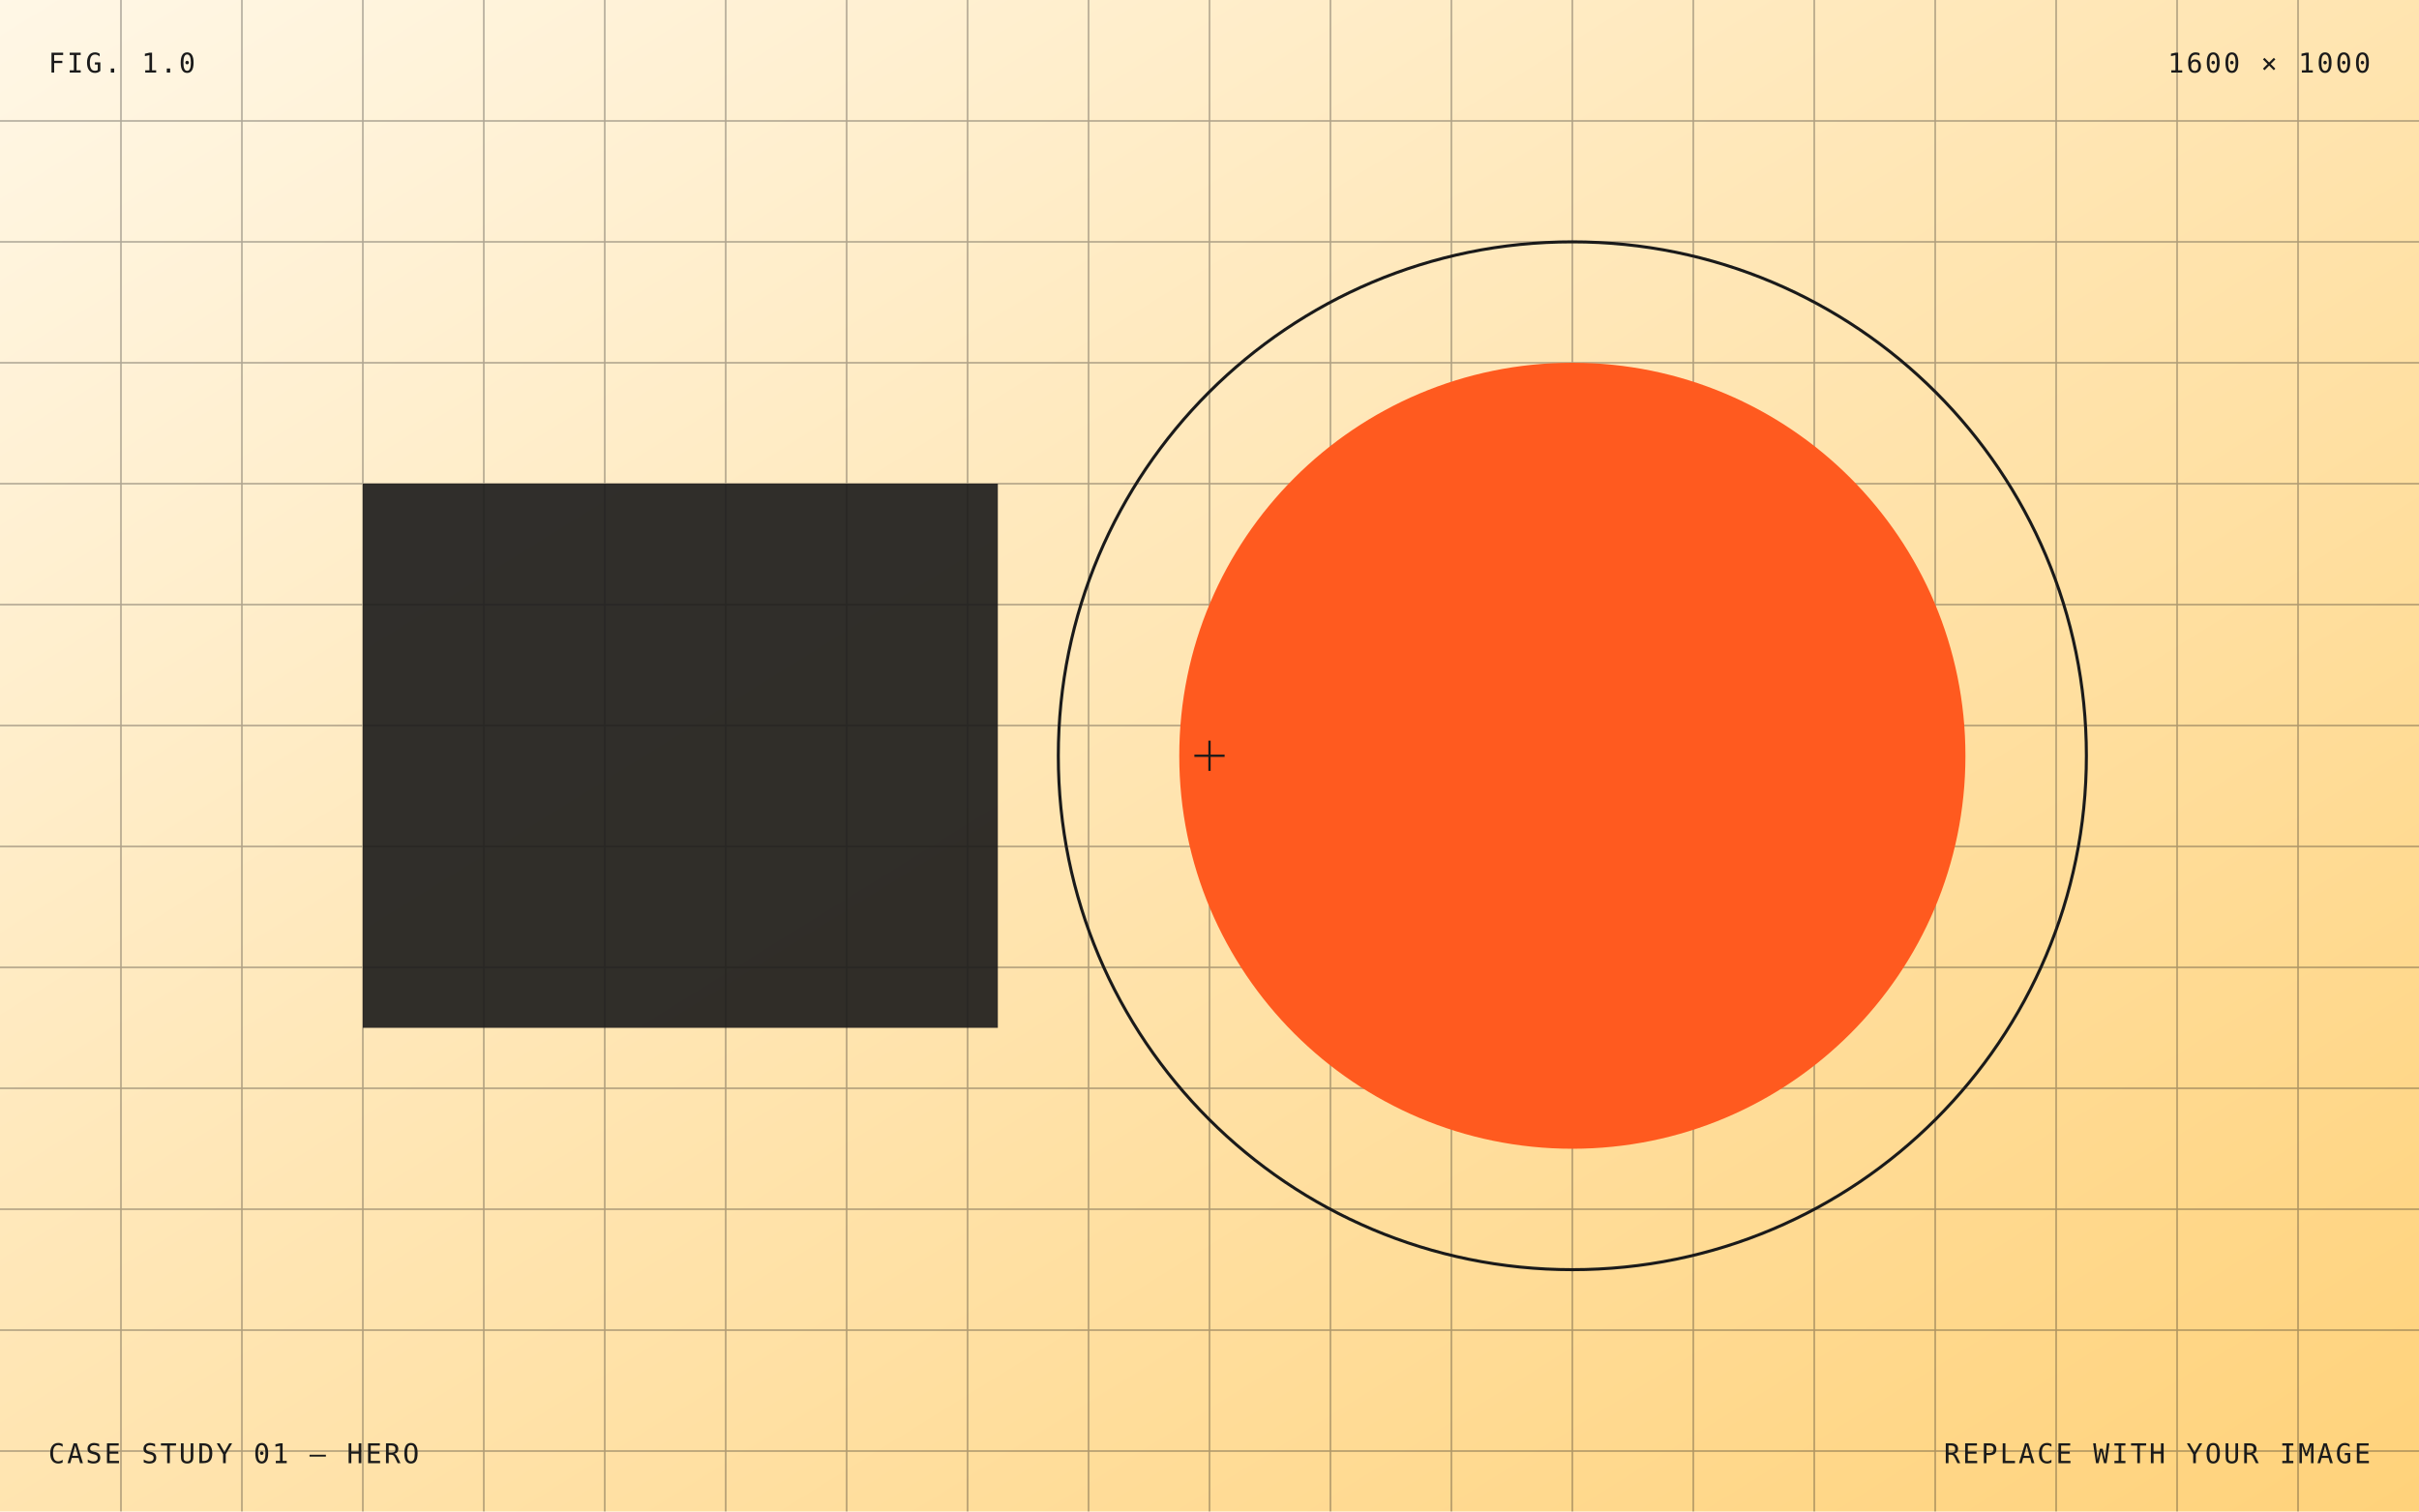
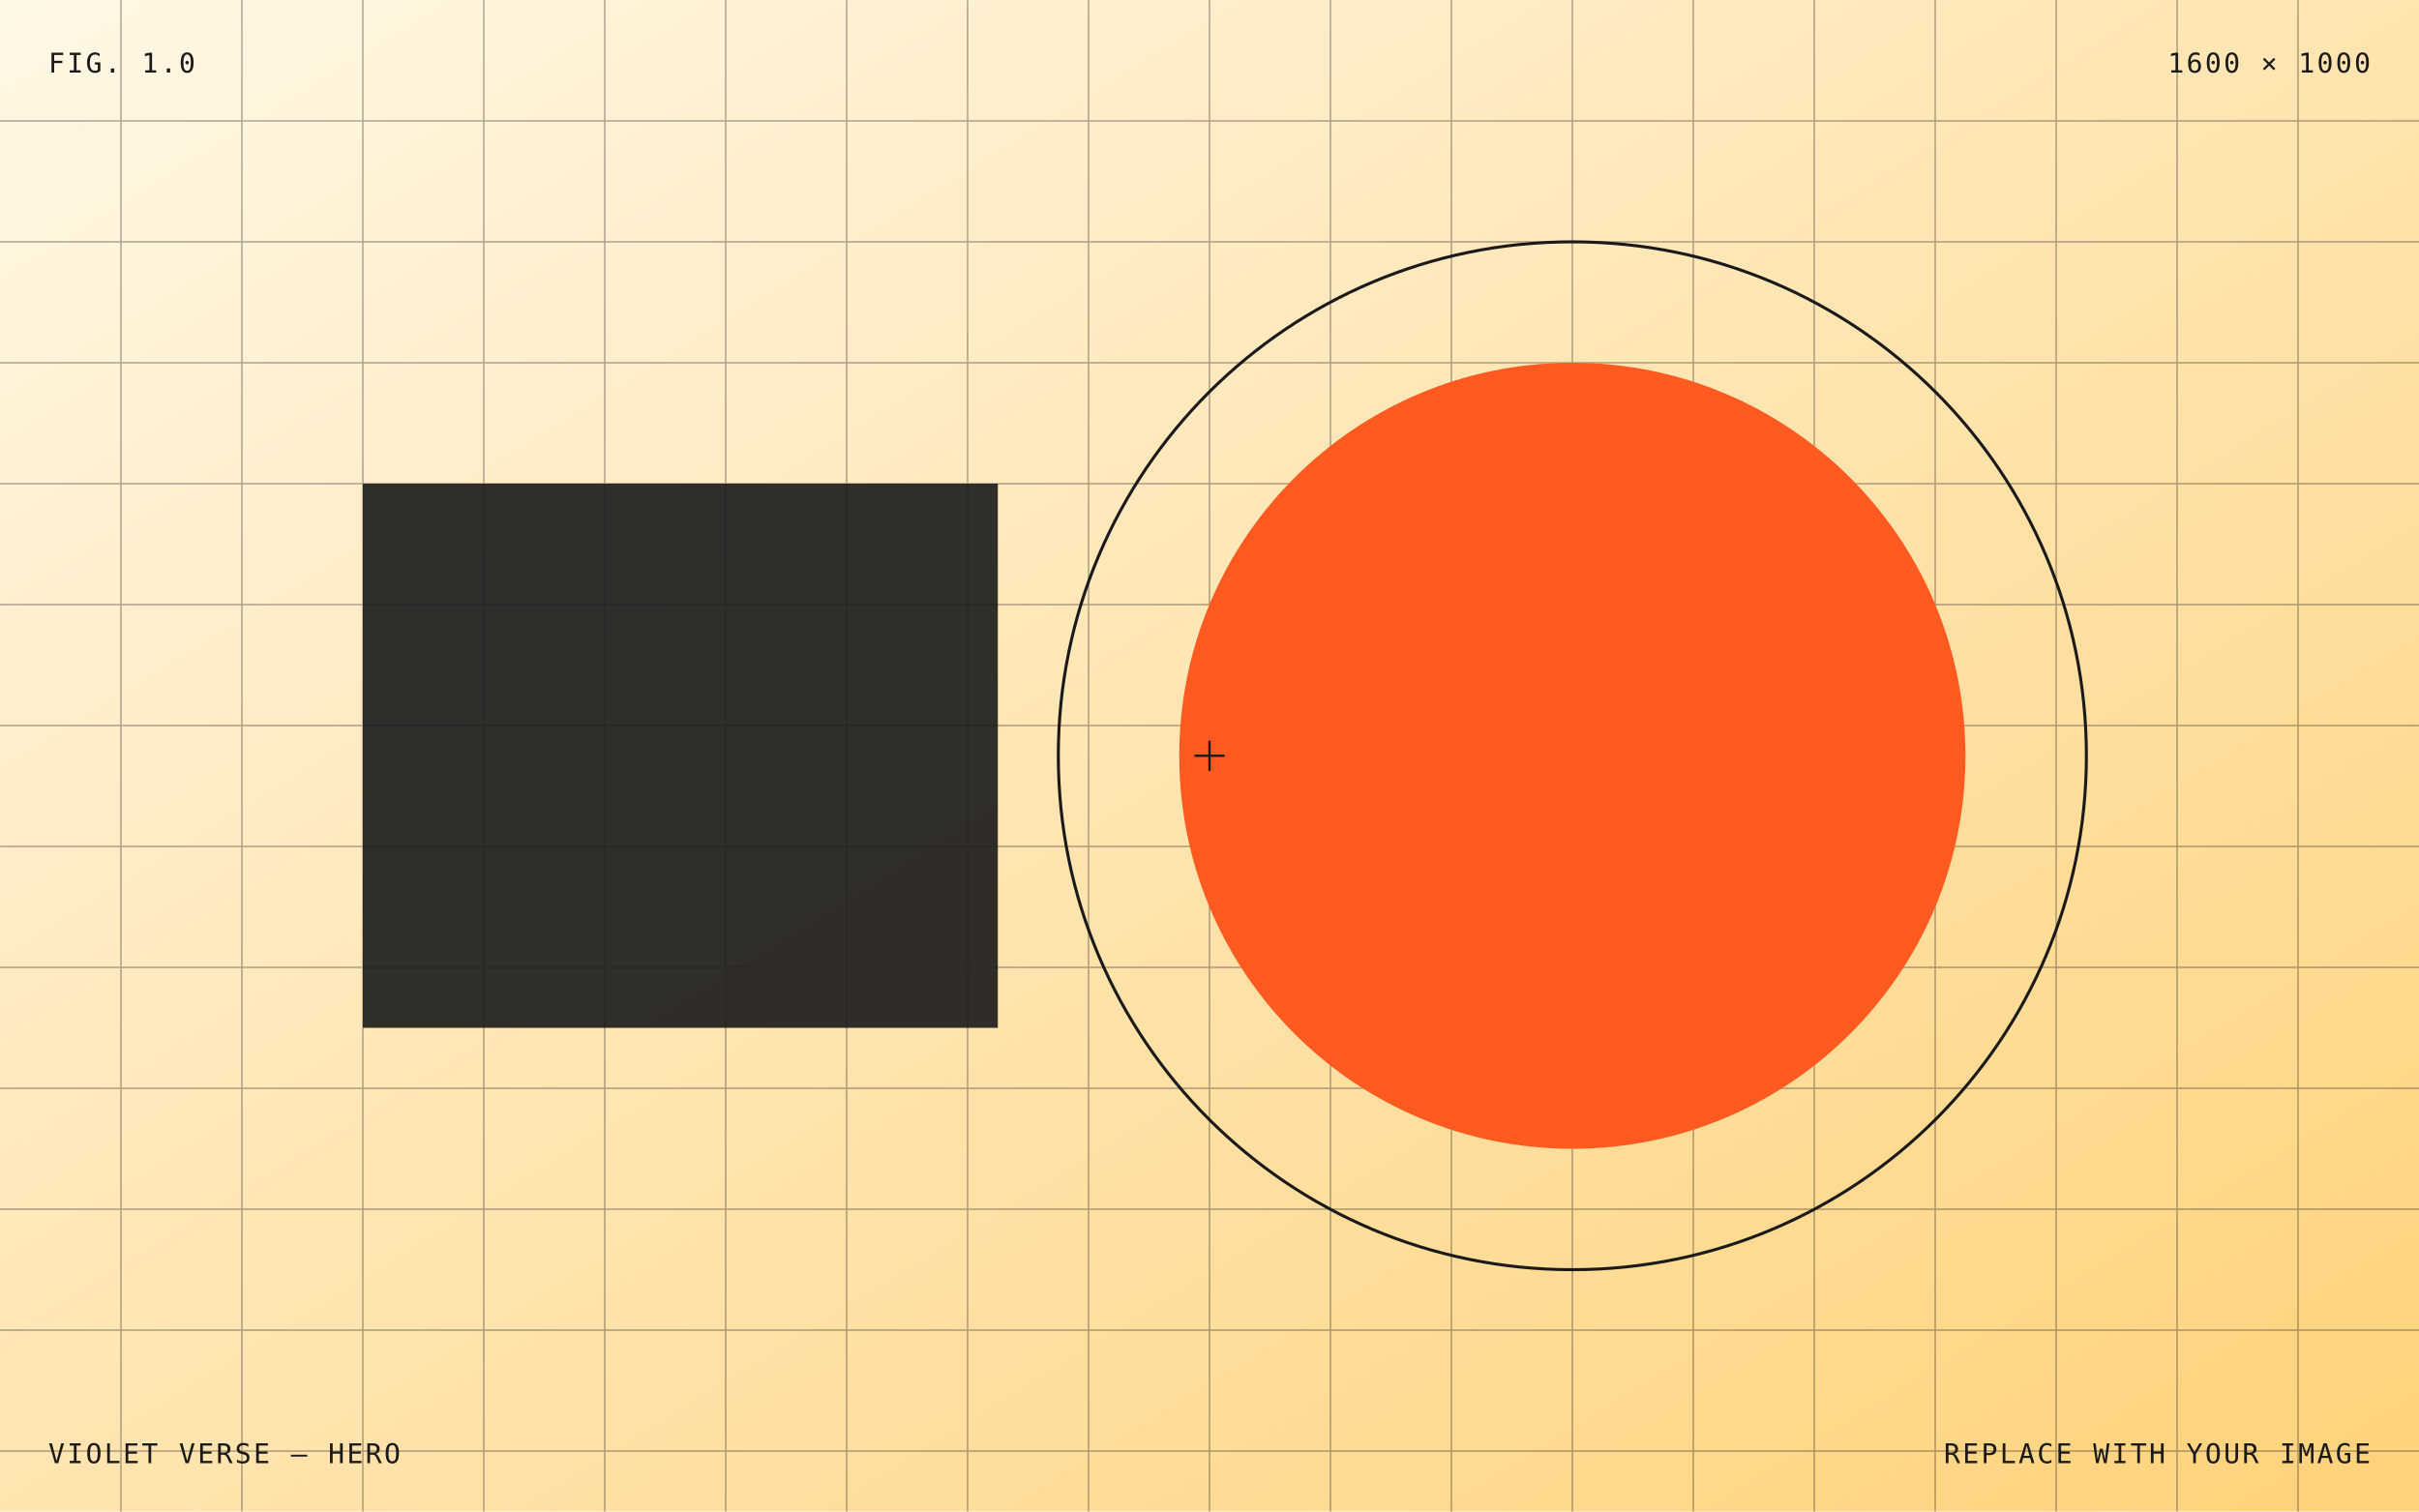
- <svg xmlns="http://www.w3.org/2000/svg" viewBox="0 0 1600 1000" width="1600" height="1000" role="img" aria-label="Case study 01 — hero">
+ <svg xmlns="http://www.w3.org/2000/svg" viewBox="0 0 1600 1000" width="1600" height="1000" role="img" aria-label="Violet Verse — hero">
  <defs>
    <linearGradient id="g" x1="0" y1="0" x2="1" y2="1">
      <stop offset="0" stop-color="#fff7e6" />
      <stop offset="1" stop-color="#ffd27a" />
    </linearGradient>
  </defs>
  <rect width="1600" height="1000" fill="url(#g)" />
  <g stroke="#1a1a1a" stroke-width="1" opacity=".35">
    <line x1="80" y1="0" x2="80" y2="1000" />
    <line x1="160" y1="0" x2="160" y2="1000" />
    <line x1="240" y1="0" x2="240" y2="1000" />
    <line x1="320" y1="0" x2="320" y2="1000" />
    <line x1="400" y1="0" x2="400" y2="1000" />
    <line x1="480" y1="0" x2="480" y2="1000" />
    <line x1="560" y1="0" x2="560" y2="1000" />
    <line x1="640" y1="0" x2="640" y2="1000" />
    <line x1="720" y1="0" x2="720" y2="1000" />
    <line x1="800" y1="0" x2="800" y2="1000" />
    <line x1="880" y1="0" x2="880" y2="1000" />
    <line x1="960" y1="0" x2="960" y2="1000" />
    <line x1="1040" y1="0" x2="1040" y2="1000" />
    <line x1="1120" y1="0" x2="1120" y2="1000" />
    <line x1="1200" y1="0" x2="1200" y2="1000" />
    <line x1="1280" y1="0" x2="1280" y2="1000" />
    <line x1="1360" y1="0" x2="1360" y2="1000" />
    <line x1="1440" y1="0" x2="1440" y2="1000" />
    <line x1="1520" y1="0" x2="1520" y2="1000" />
    <line x1="0" y1="80" x2="1600" y2="80" />
    <line x1="0" y1="160" x2="1600" y2="160" />
    <line x1="0" y1="240" x2="1600" y2="240" />
    <line x1="0" y1="320" x2="1600" y2="320" />
    <line x1="0" y1="400" x2="1600" y2="400" />
    <line x1="0" y1="480" x2="1600" y2="480" />
    <line x1="0" y1="560" x2="1600" y2="560" />
    <line x1="0" y1="640" x2="1600" y2="640" />
    <line x1="0" y1="720" x2="1600" y2="720" />
    <line x1="0" y1="800" x2="1600" y2="800" />
    <line x1="0" y1="880" x2="1600" y2="880" />
    <line x1="0" y1="960" x2="1600" y2="960" />
  </g>
  <circle cx="1040" cy="500" r="260" fill="#ff5a1f" />
  <circle cx="1040" cy="500" r="340" fill="none" stroke="#1a1a1a" stroke-width="2" />
  <rect x="240" y="320" width="420" height="360" fill="#1a1a1a" opacity=".9" />
  <g font-family="ui-monospace, Menlo, monospace" font-size="18" fill="#1a1a1a" letter-spacing="1.5">
    <text x="32" y="48">FIG. 1.0</text>
    <text x="1568" y="48" text-anchor="end">1600 × 1000</text>
-     <text x="32" y="968">CASE STUDY 01 — HERO</text>
+     <text x="32" y="968">VIOLET VERSE — HERO</text>
    <text x="1568" y="968" text-anchor="end">REPLACE WITH YOUR IMAGE</text>
  </g>
  <g stroke="#1a1a1a" stroke-width="1.5">
    <path d="M790.0 500.0h20M800.0 490.0v20" />
  </g>
</svg>
